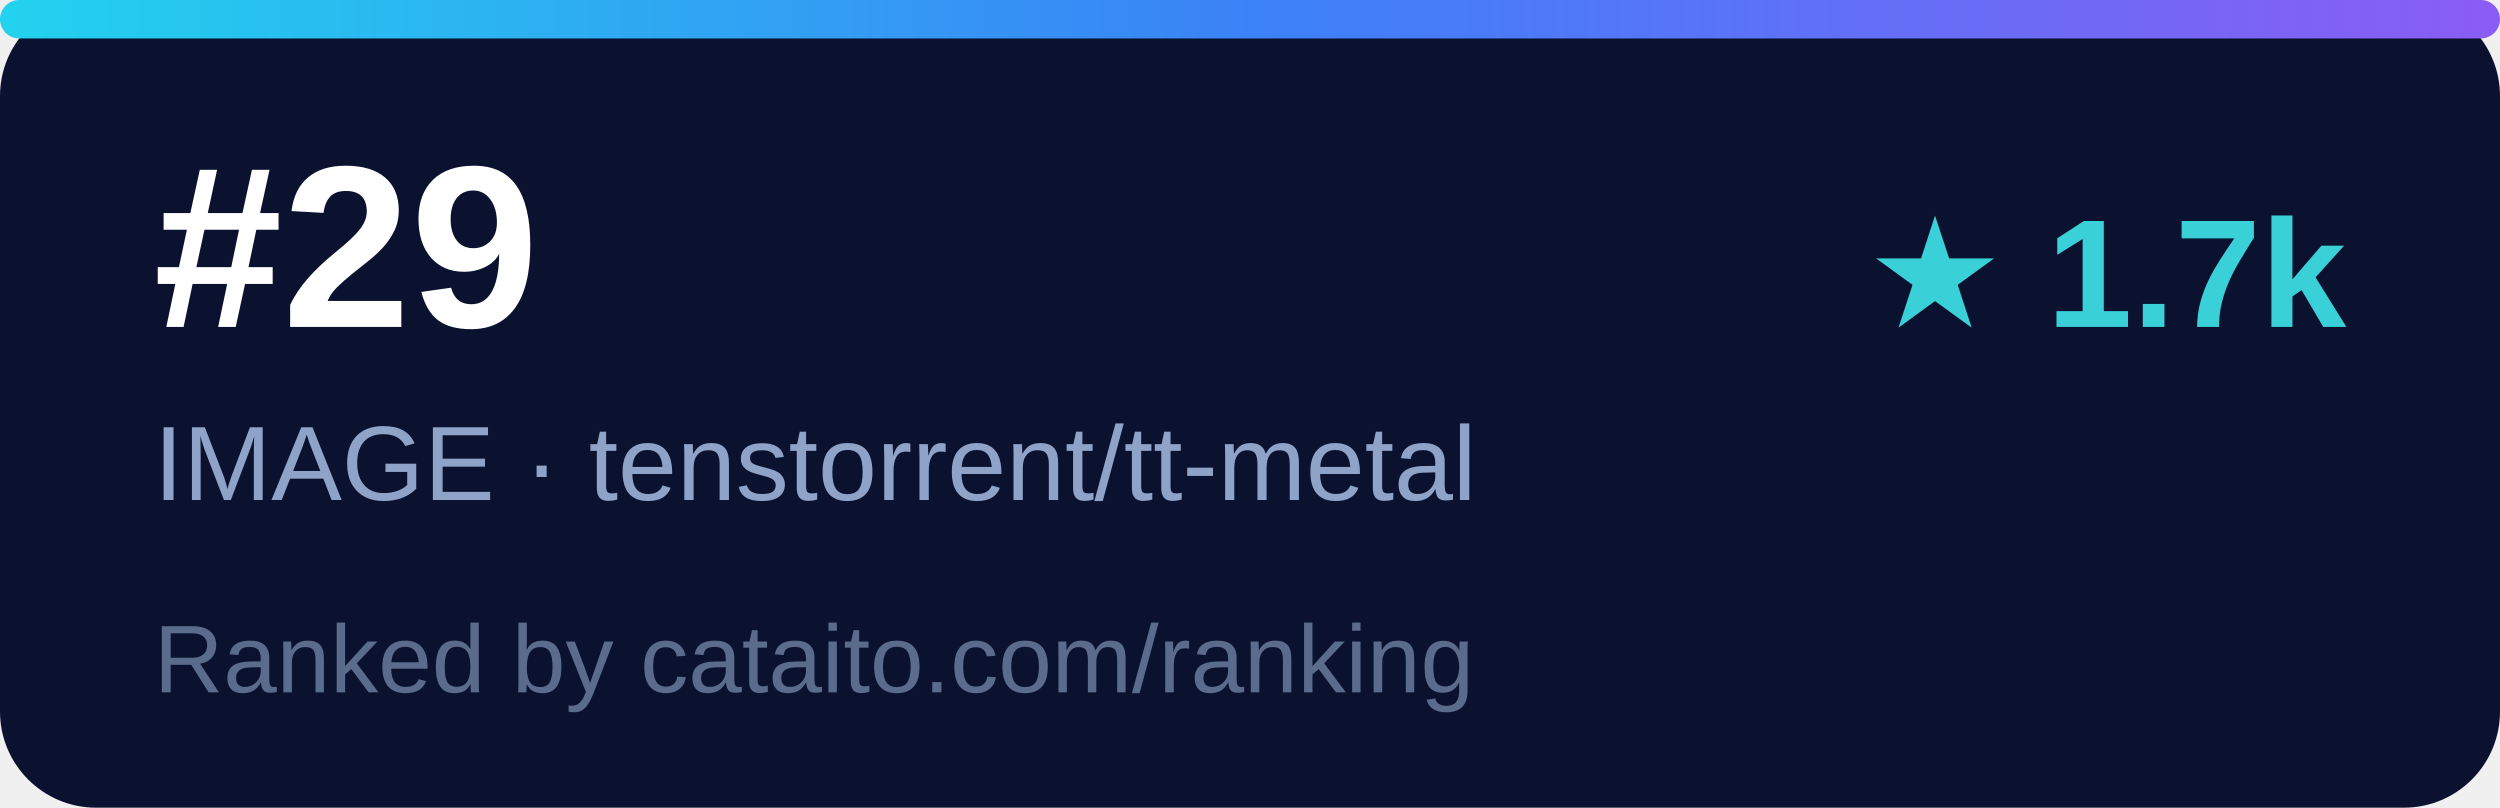
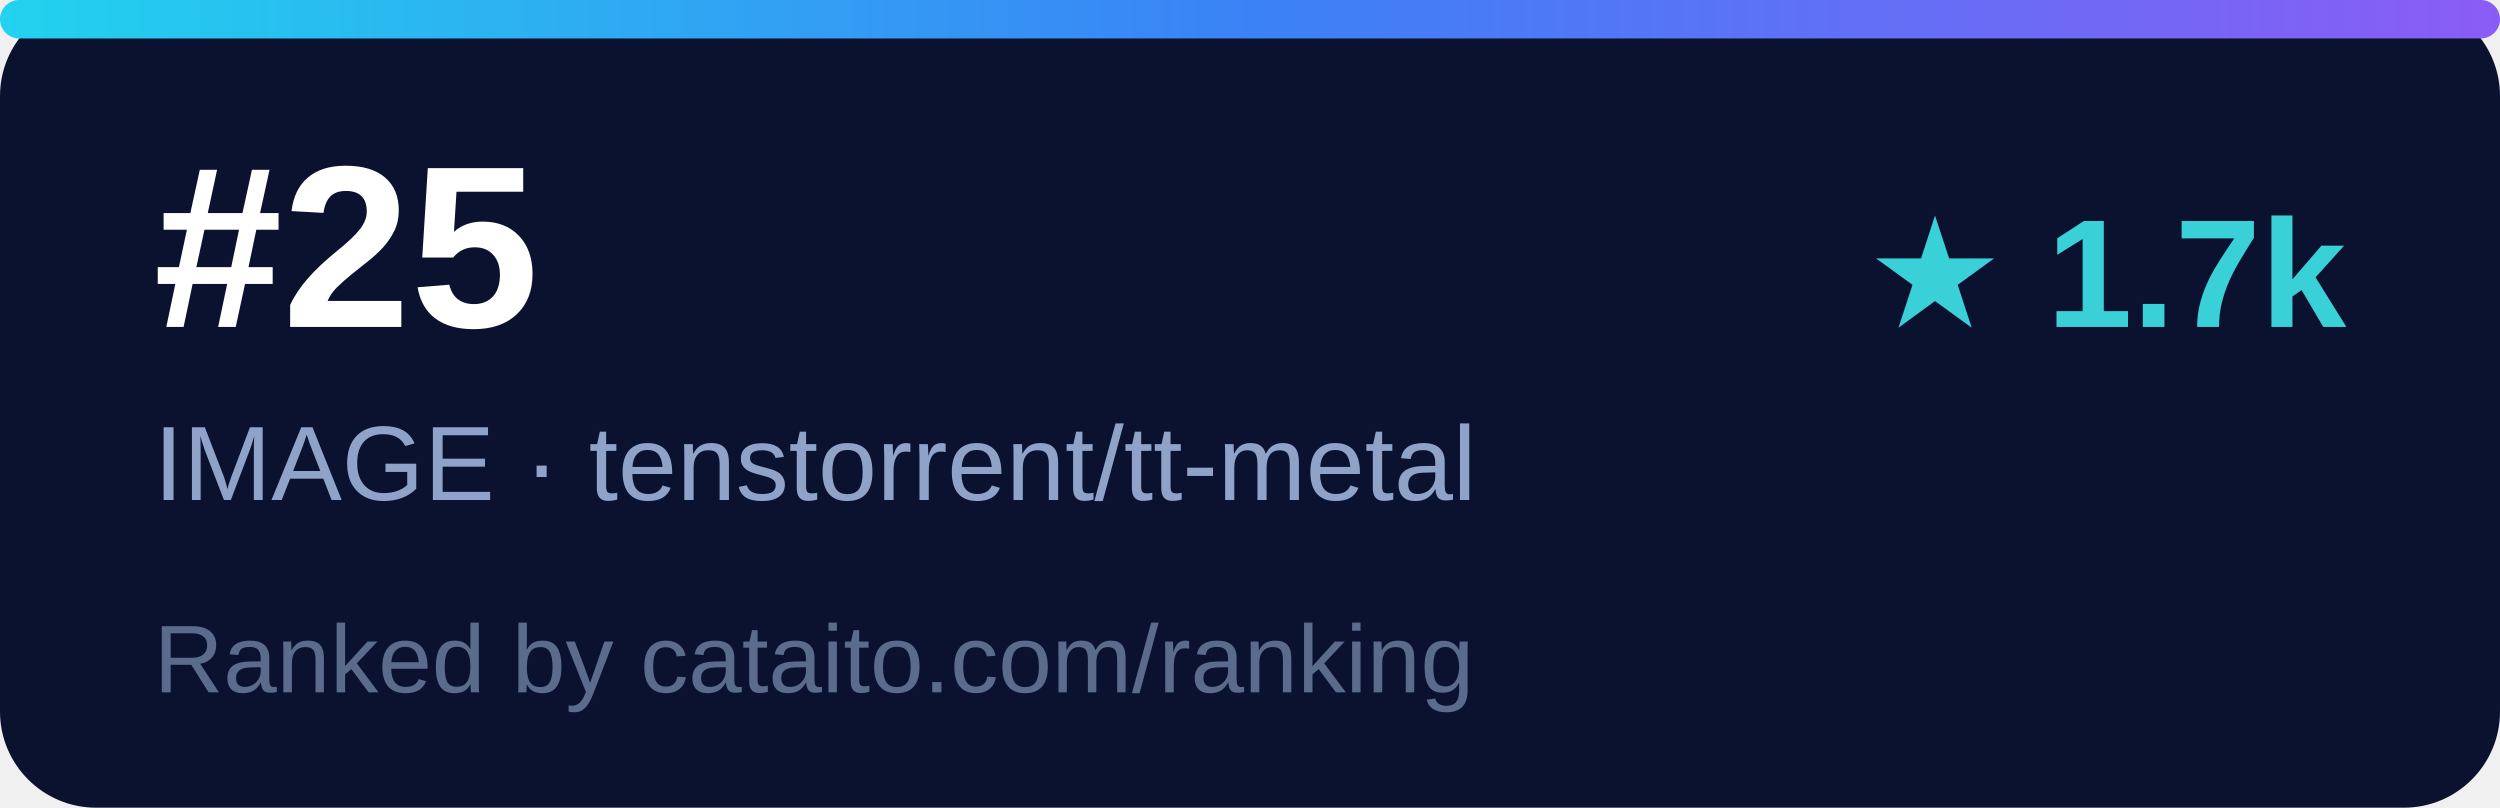
- <svg xmlns="http://www.w3.org/2000/svg" width="260" height="84" viewBox="0 0 260 84" role="img" aria-label="tenstorrent/tt-metal ranked #29 on Cataito">
+ <svg xmlns="http://www.w3.org/2000/svg" width="260" height="84" viewBox="0 0 260 84" role="img" aria-label="tenstorrent/tt-metal ranked #25 on Cataito">
  <defs>
    <linearGradient id="g" x1="0" y1="0" x2="1" y2="0">
      <stop offset="0%" stop-color="#22D3EE" />
      <stop offset="50%" stop-color="#3B82F6" />
      <stop offset="100%" stop-color="#8B5CF6" />
    </linearGradient>
  </defs>
  <rect width="260" height="84" rx="10" fill="#0A1230" />
  <rect width="260" height="4" rx="2" fill="url(#g)" />
-   <text x="16" y="34" font-size="24" font-weight="800" fill="#FFFFFF" font-family="Arial, sans-serif">#29</text>
+   <text x="16" y="34" font-size="24" font-weight="800" fill="#FFFFFF" font-family="Arial, sans-serif">#25</text>
  <text x="16" y="52" font-size="11" fill="#8FA3C8" font-family="Arial, sans-serif">IMAGE · tenstorrent/tt-metal</text>
  <text x="244" y="34" font-size="16" font-weight="700" fill="#39D0D8" text-anchor="end" font-family="Arial, sans-serif">★ 1.7k</text>
  <text x="16" y="72" font-size="10" fill="#5B6B8C" font-family="Arial, sans-serif">Ranked by cataito.com/ranking</text>
</svg>
